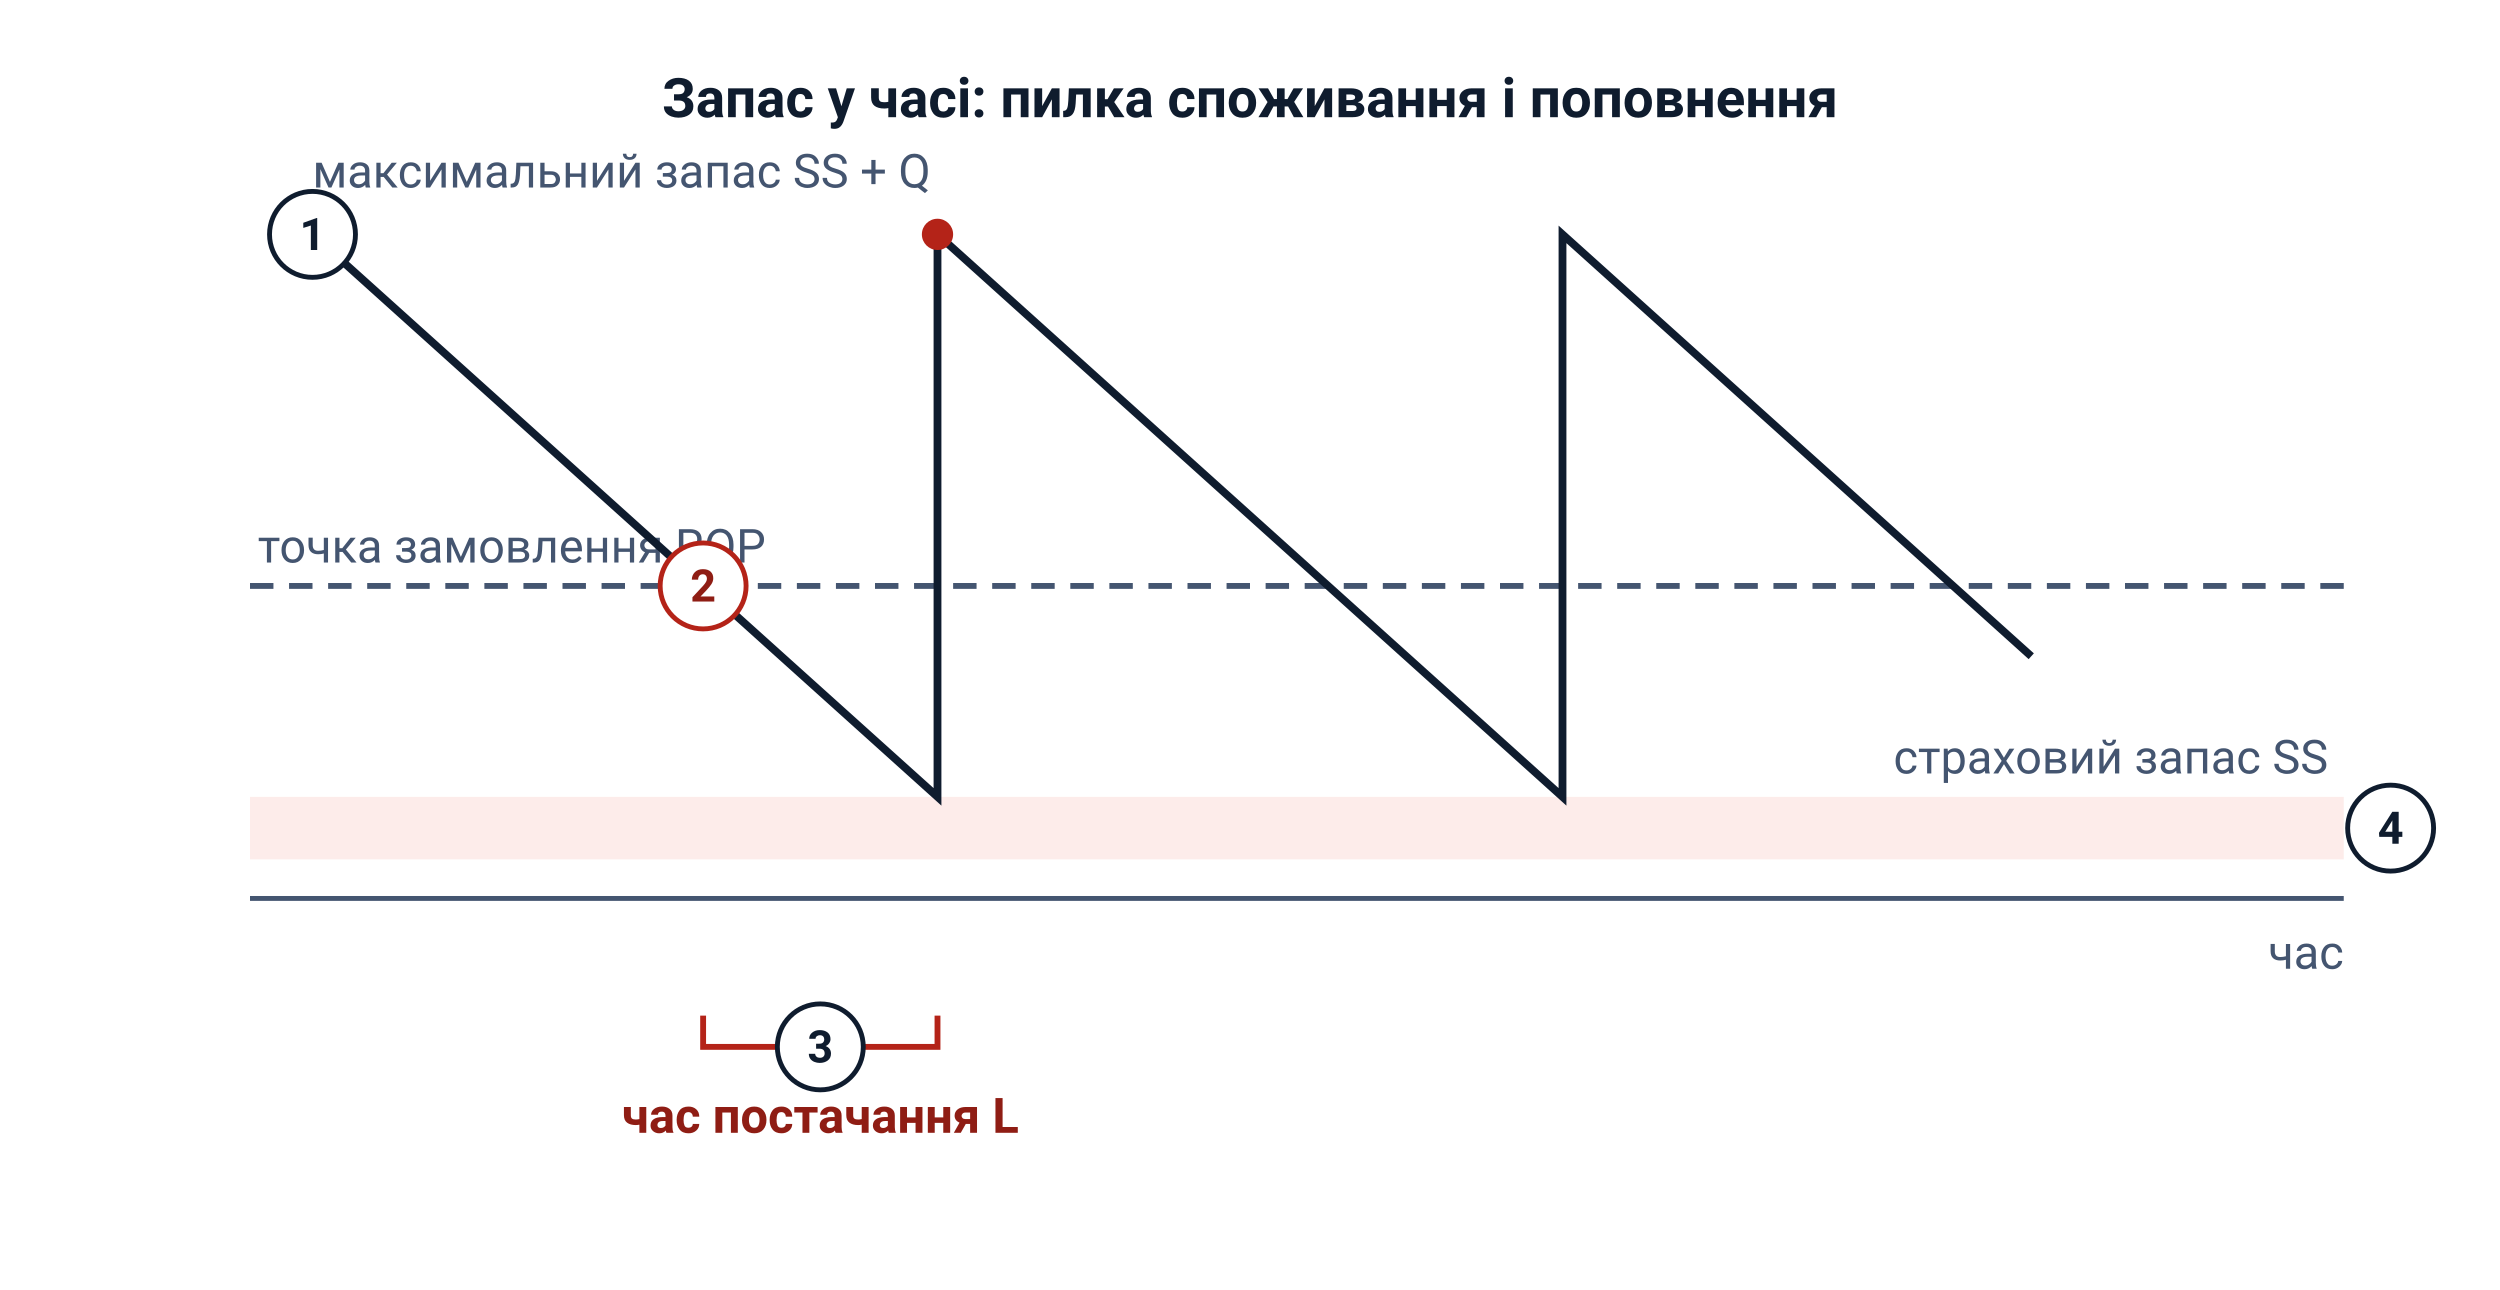
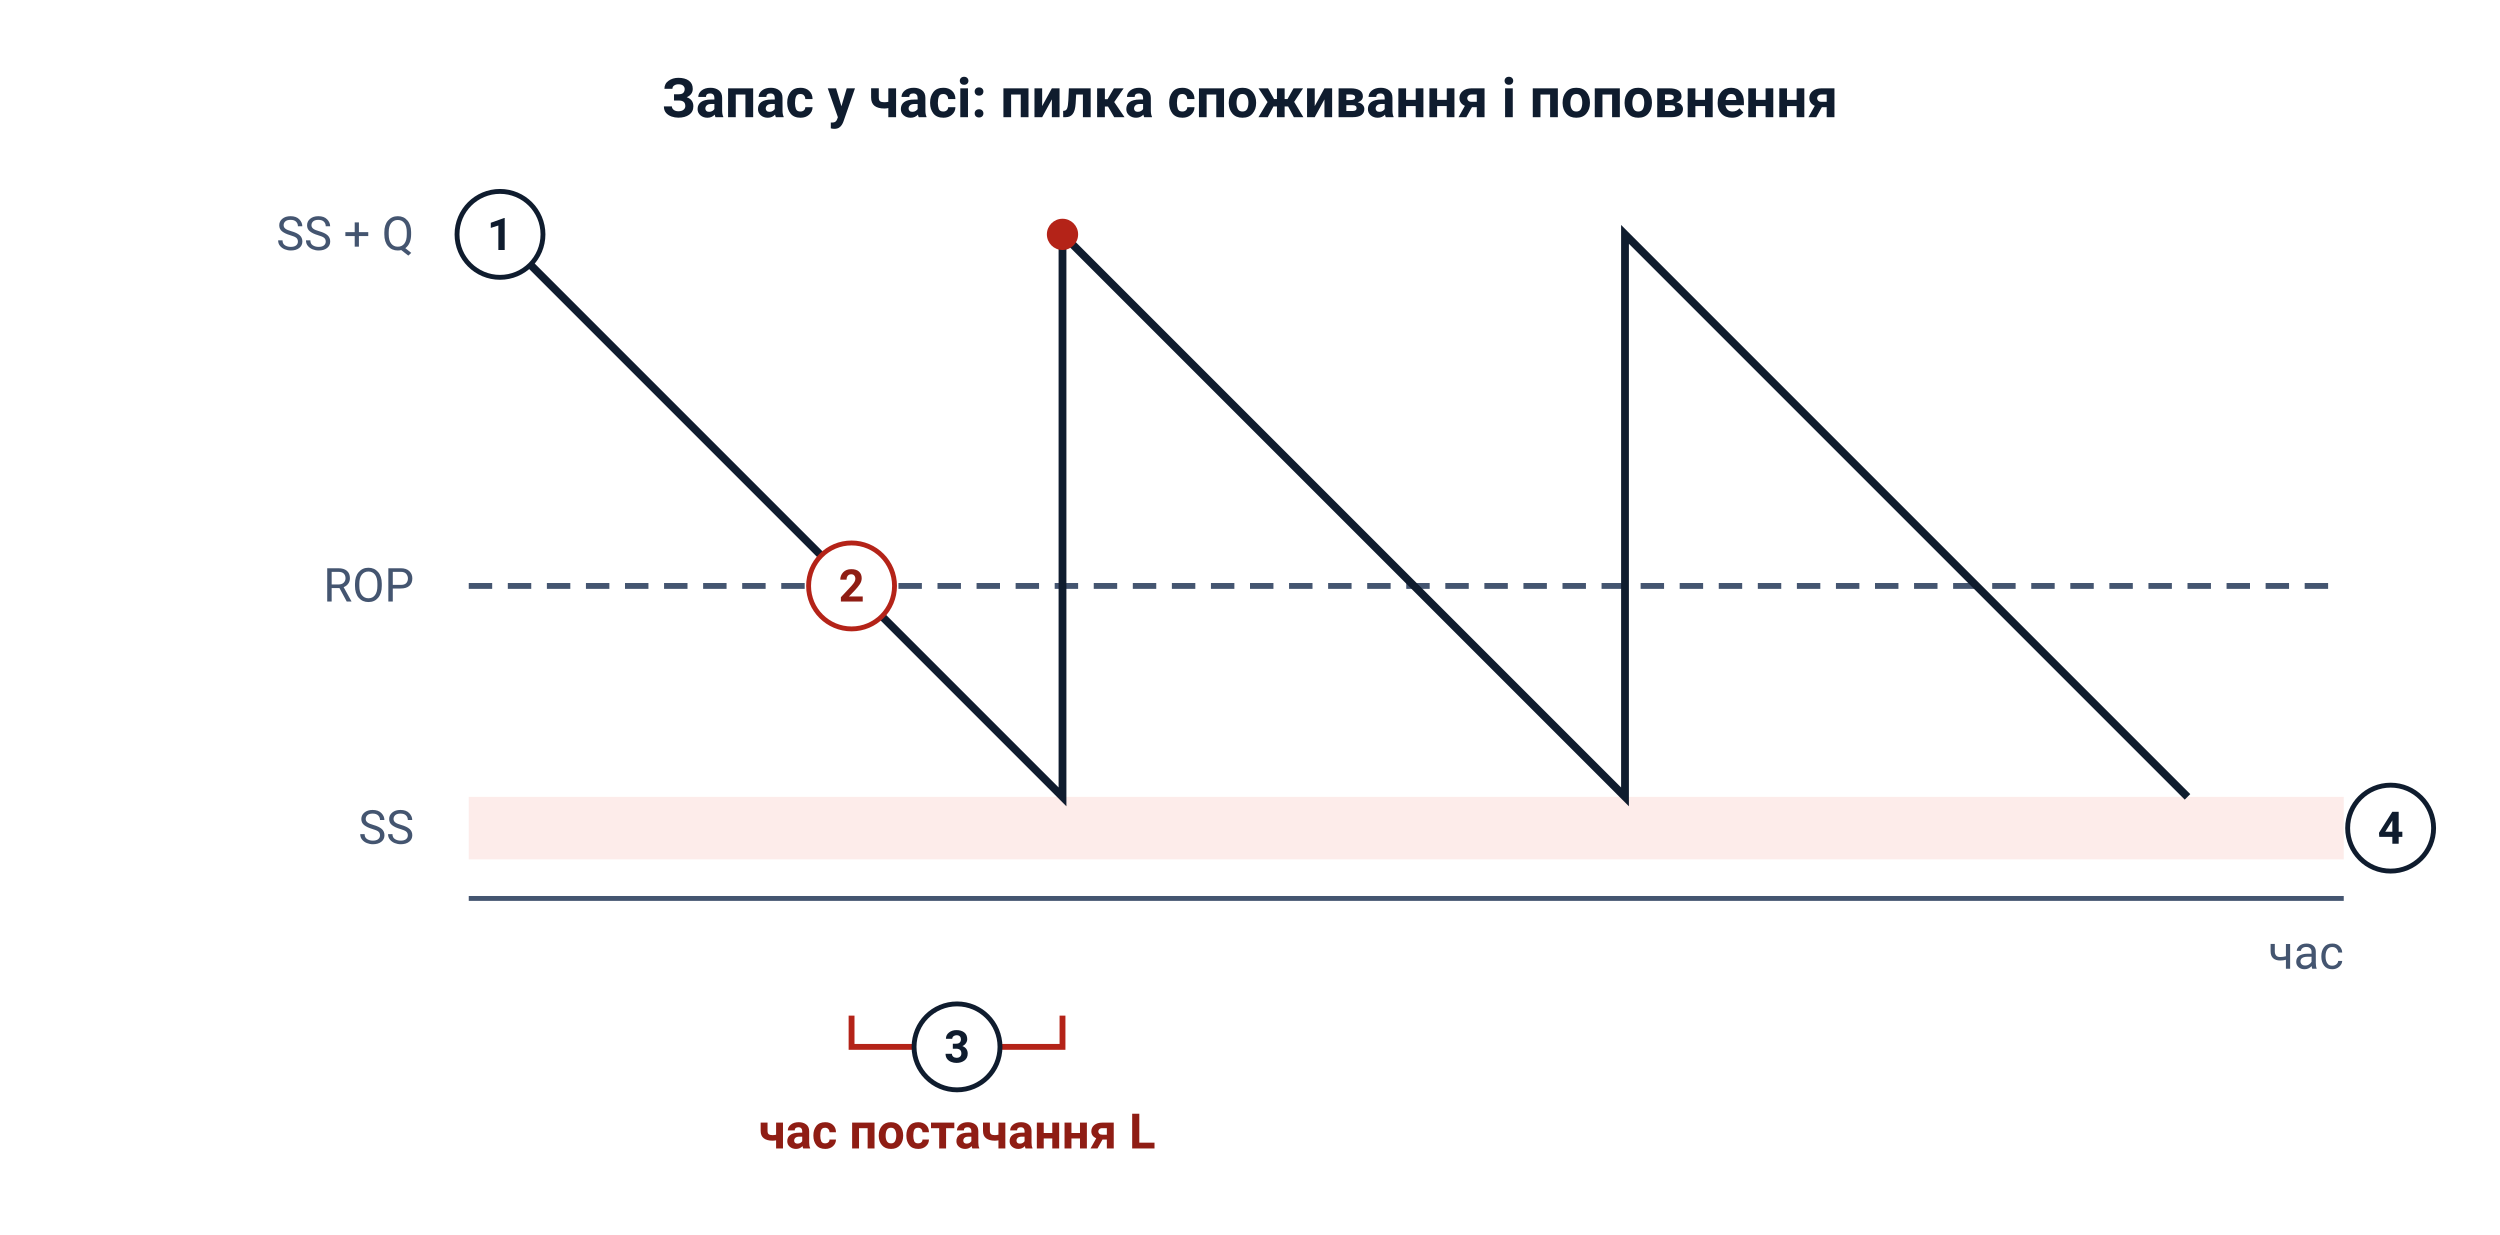
- <svg xmlns="http://www.w3.org/2000/svg" id="fig-t06-3" class="scheme" viewBox="0 0 640 330" role="img" aria-labelledby="fig-t06-3-title fig-t06-3-desc" font-family="system-ui, -apple-system, 'Segoe UI', Roboto, 'Helvetica Neue', Arial, sans-serif">
+ <svg xmlns="http://www.w3.org/2000/svg" id="fig-t06-3" class="scheme" viewBox="0 0 640 316" role="img" aria-labelledby="fig-t06-3-title fig-t06-3-desc" font-family="system-ui, -apple-system, 'Segoe UI', Roboto, 'Helvetica Neue', Arial, sans-serif">
  <style>
    #fig-t06-3 .box { fill: var(--surface, #ffffff); stroke: var(--ink, #0f1c2e); stroke-width: 1.25; }
    #fig-t06-3 .t { fill: var(--ink, #0f1c2e); font-size: 14px; font-weight: 650; }
    #fig-t06-3 .s { fill: var(--ink-2, #445570); font-size: 12px; }
    #fig-t06-3 .lbl { fill: var(--ink-2, #445570); font-size: 12px; }
    #fig-t06-3 .axis { stroke: var(--ink-2, #445570); stroke-width: 1.25; fill: none; }
    #fig-t06-3 .stock { stroke: var(--ink, #0f1c2e); stroke-width: 2; fill: none; }
    #fig-t06-3 .rop { stroke: var(--ink-2, #445570); stroke-width: 1.5; stroke-dasharray: 6 4; fill: none; }
    #fig-t06-3 .bracket { stroke: var(--err, #b42318); stroke-width: 1.5; fill: none; }
    #fig-t06-3 .ss { fill: var(--err-bg, #fdecea); }
    #fig-t06-3 .pt { fill: var(--err, #b42318); }
    #fig-t06-3 .exam-t { fill: var(--err-ink, #8f1d14); font-size: 12.5px; font-weight: 600; }
    #fig-t06-3 .refc { fill: var(--surface, #ffffff); stroke: var(--ink, #0f1c2e); stroke-width: 1.25; }
    #fig-t06-3 .refn { fill: var(--ink, #0f1c2e); font-size: 11.5px; font-weight: 700; text-anchor: middle; }
    #fig-t06-3 .refc.exam { stroke: var(--err, #b42318); }
    #fig-t06-3 .refn.exam-n { fill: var(--err-ink, #8f1d14); }
  </style>
  <defs>
    <marker id="fig-t06-3-arr" viewBox="0 0 10 10" refX="9" refY="5" markerWidth="7" markerHeight="7" orient="auto-start-reverse">
      <path class="arrow-head" d="M0 0 10 5 0 10z" fill="var(--err, #b42318)" />
    </marker>
  </defs>
  <text class="t" x="320" y="30" text-anchor="middle">Запас у часі: пилка споживання і поповнення</text>
-   <rect class="ss" x="64" y="204" width="536" height="16" />
-   <path class="axis" d="M64 230 L600 230" />
+   <rect class="ss" x="120" y="204" width="480" height="16" />
+   <path class="axis" d="M120 230 L600 230" />
  <text class="lbl" x="600" y="248" text-anchor="end">час</text>
-   <path class="rop" d="M64 150 L600 150" />
-   <text class="lbl" x="66" y="144">точка замовлення ROP</text>
-   <path class="stock" d="M80 60 L240 204 L240 60 L400 204 L400 60 L520 168" />
-   <circle class="pt" cx="180" cy="150" r="4" />
-   <circle class="pt" cx="240" cy="60" r="4" />
-   <path class="bracket" d="M180 260 L180 268 L240 268 L240 260" />
-   <text class="exam-t" x="210" y="290" text-anchor="middle">час постачання L</text>
-   <text class="s" x="80" y="48" text-anchor="start">максимальний запас SS + Q</text>
-   <text class="s" x="596" y="198" text-anchor="end">страховий запас SS</text>
-   <circle class="refc" cx="80" cy="60" r="11" />
-   <text class="refn" x="80" y="64">1</text>
-   <circle class="refc exam" cx="180" cy="150" r="11" />
-   <text class="refn exam-n" x="180" y="154">2</text>
-   <circle class="refc" cx="210" cy="268" r="11" />
-   <text class="refn" x="210" y="272">3</text>
+   <path class="rop" d="M120 150 L600 150" />
+   <text class="s" x="106" y="64" text-anchor="end">SS + Q</text>
+   <text class="s" x="106" y="154" text-anchor="end">ROP</text>
+   <text class="s" x="106" y="216" text-anchor="end">SS</text>
+   <path class="stock" d="M128 60 L272 204 L272 60 L416 204 L416 60 L560 204" />
+   <circle class="pt" cx="218" cy="150" r="4" />
+   <circle class="pt" cx="272" cy="60" r="4" />
+   <path class="bracket" d="M218 260 L218 268 L272 268 L272 260" />
+   <text class="exam-t" x="245" y="294" text-anchor="middle">час постачання L</text>
+   <circle class="refc" cx="128" cy="60" r="11" />
+   <text class="refn" x="128" y="64">1</text>
+   <circle class="refc exam" cx="218" cy="150" r="11" />
+   <text class="refn exam-n" x="218" y="154">2</text>
+   <circle class="refc" cx="245" cy="268" r="11" />
+   <text class="refn" x="245" y="272">3</text>
  <circle class="refc" cx="612" cy="212" r="11" />
  <text class="refn" x="612" y="216">4</text>
</svg>
